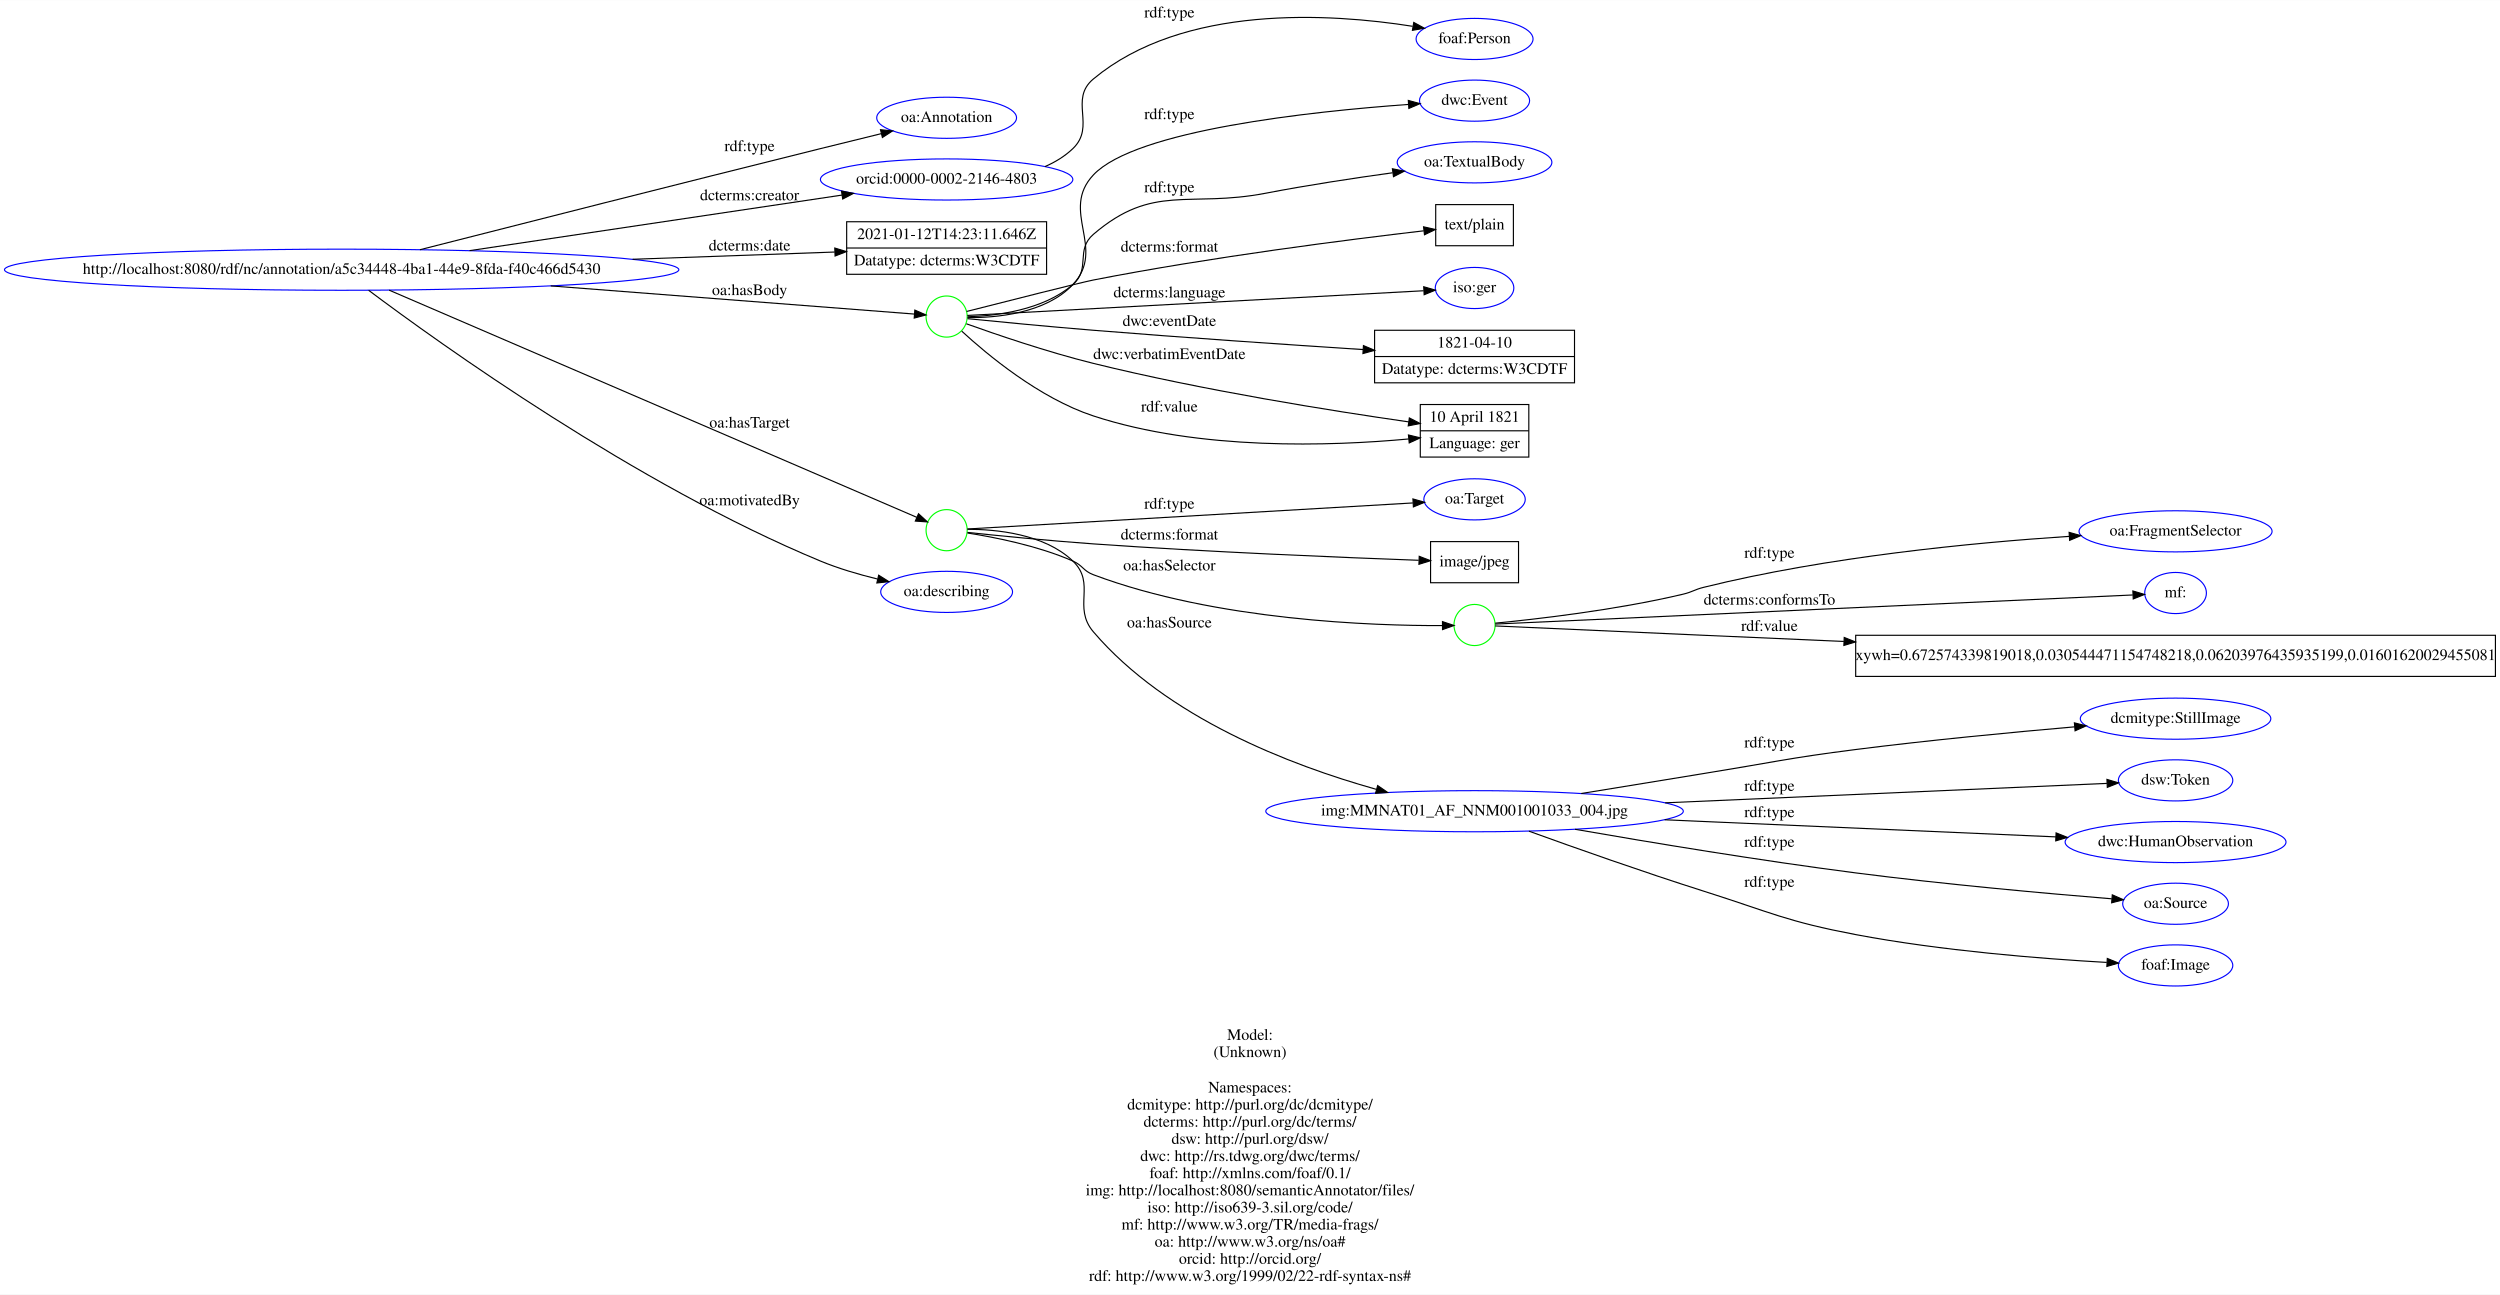
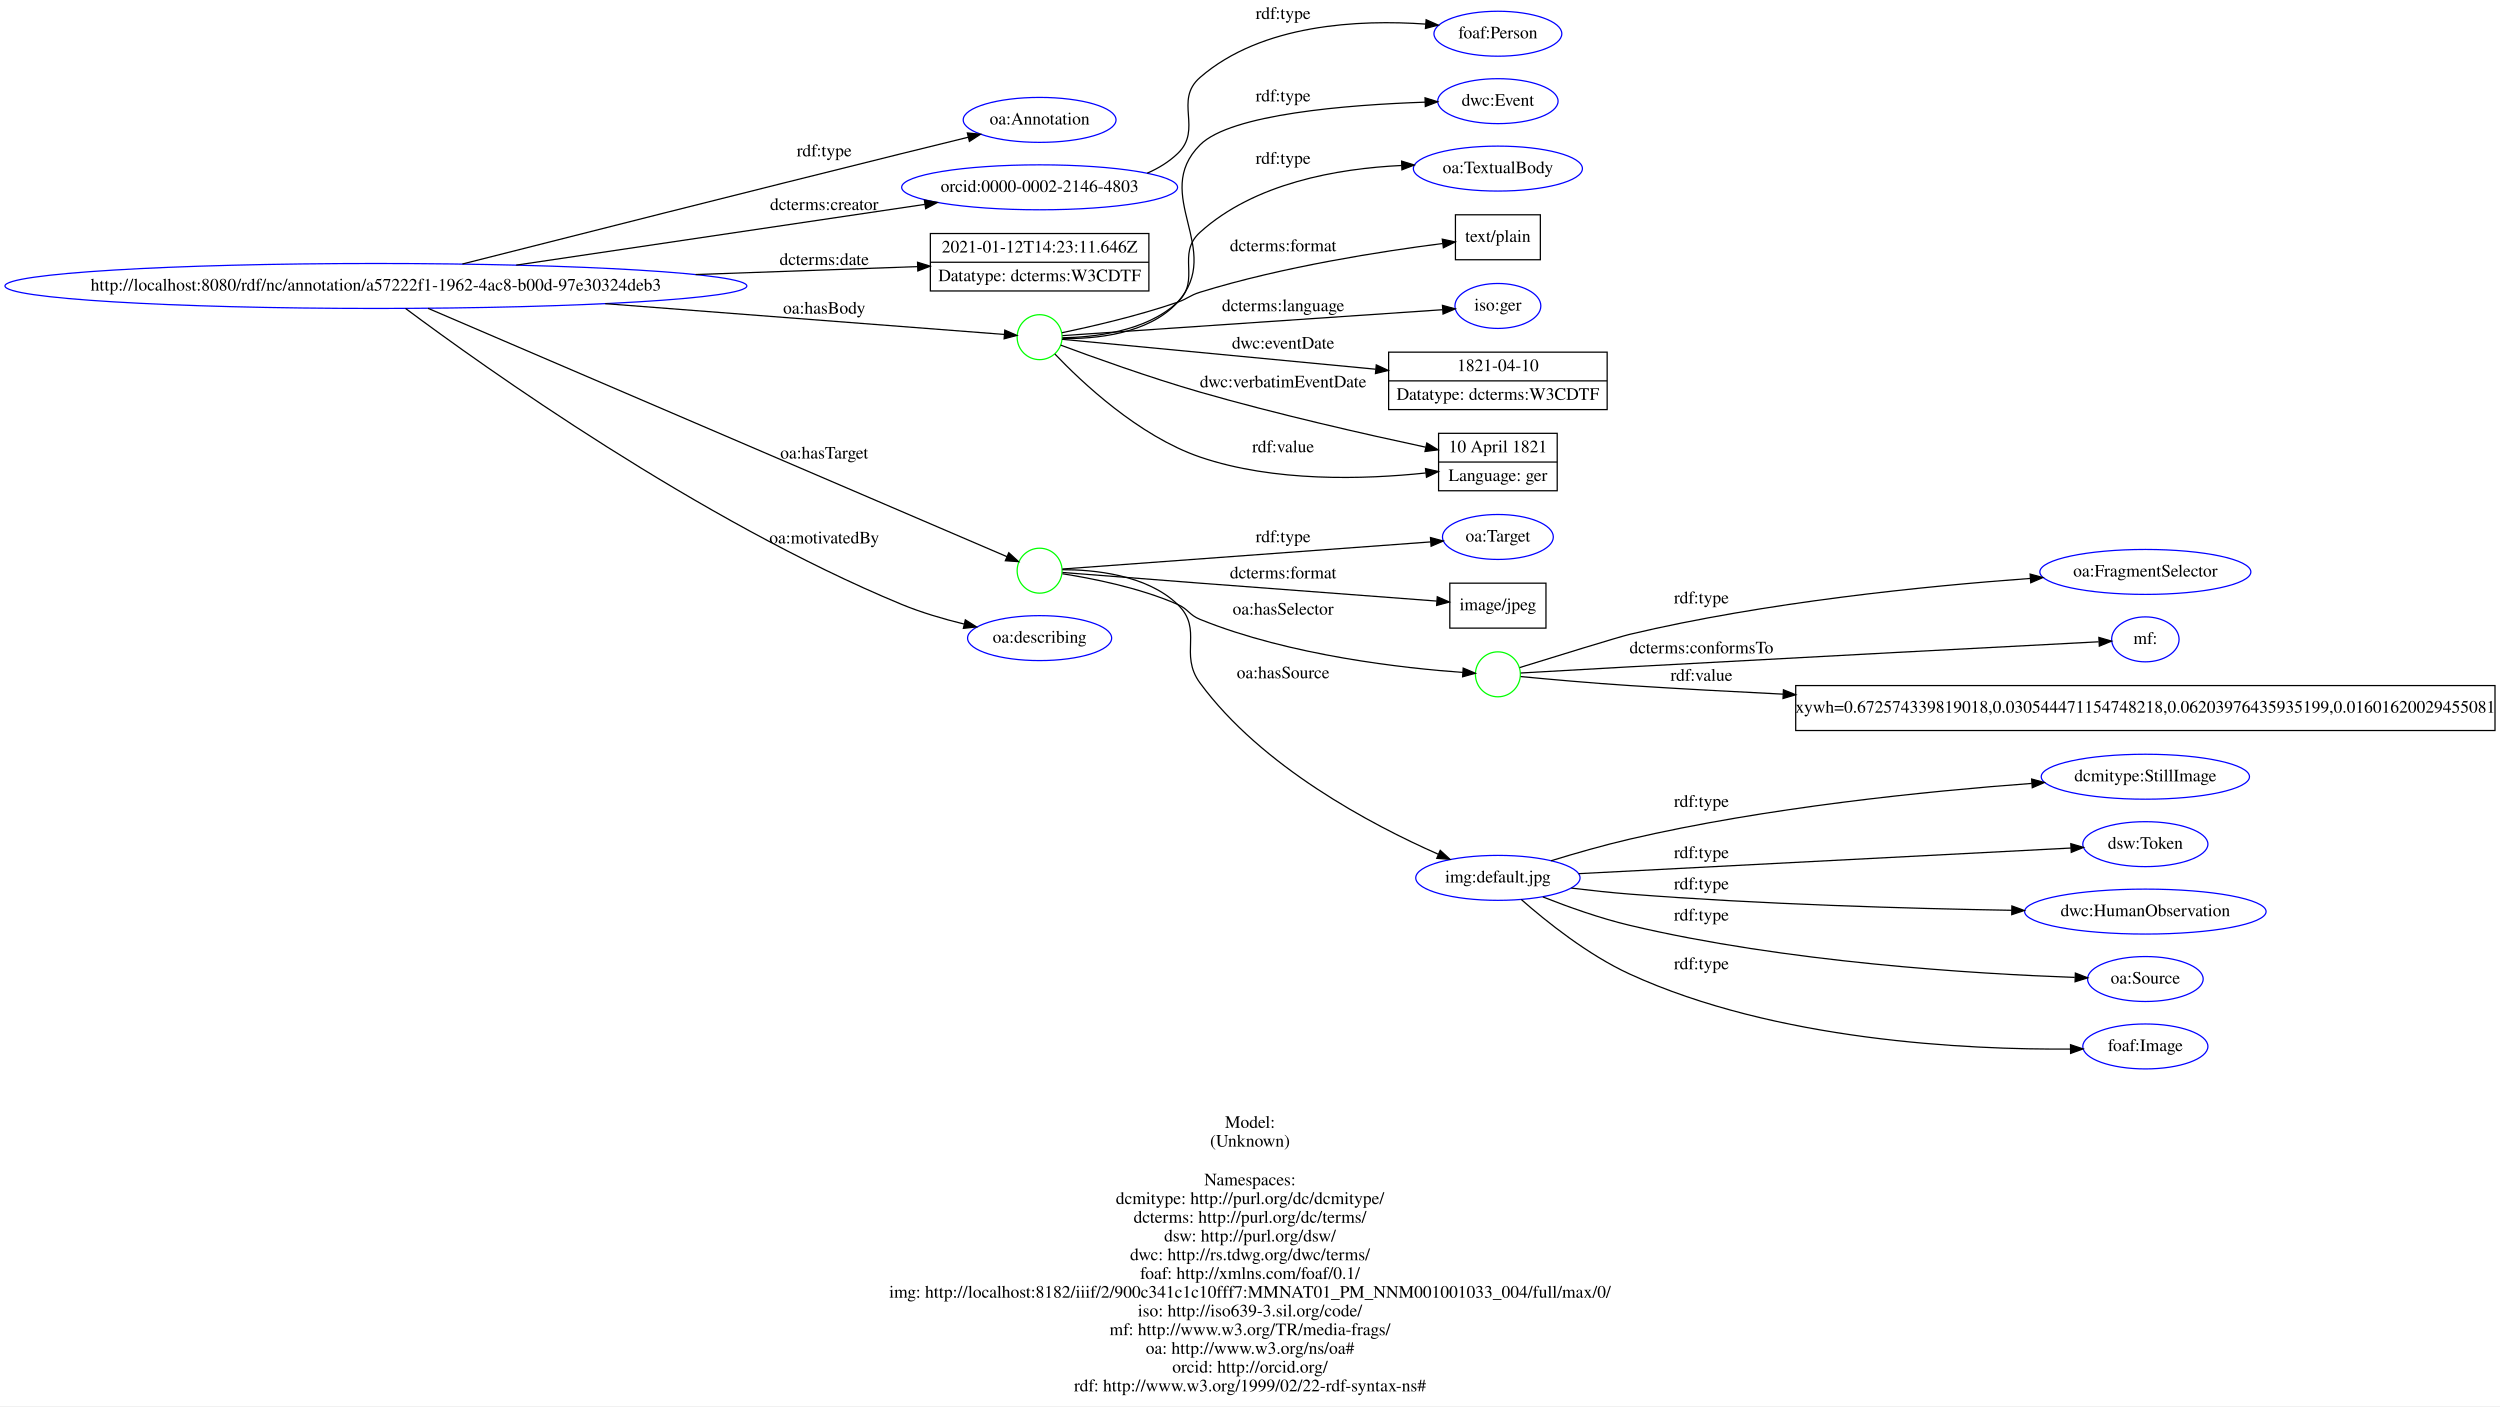
- <svg xmlns="http://www.w3.org/2000/svg" width="2188pt" height="1133pt" viewBox="0.00 0.00 2188.40 1133.00">
-   <g id="graph0" class="graph" transform="scale(1 1) rotate(0) translate(4 1129)">
-     <polygon fill="#ffffff" stroke="transparent" points="-4,4 -4,-1129 2184.396,-1129 2184.396,4 -4,4" />
-     <text text-anchor="middle" x="1090.198" y="-218.8" font-family="Times,serif" font-size="14.00" fill="#000000">Model:</text>
-     <text text-anchor="middle" x="1090.198" y="-203.8" font-family="Times,serif" font-size="14.00" fill="#000000">(Unknown)</text>
-     <text text-anchor="middle" x="1090.198" y="-172.8" font-family="Times,serif" font-size="14.00" fill="#000000">Namespaces:</text>
-     <text text-anchor="middle" x="1090.198" y="-157.8" font-family="Times,serif" font-size="14.00" fill="#000000">dcmitype: http://purl.org/dc/dcmitype/</text>
-     <text text-anchor="middle" x="1090.198" y="-142.8" font-family="Times,serif" font-size="14.00" fill="#000000">dcterms: http://purl.org/dc/terms/</text>
-     <text text-anchor="middle" x="1090.198" y="-127.8" font-family="Times,serif" font-size="14.00" fill="#000000">dsw: http://purl.org/dsw/</text>
-     <text text-anchor="middle" x="1090.198" y="-112.8" font-family="Times,serif" font-size="14.00" fill="#000000">dwc: http://rs.tdwg.org/dwc/terms/</text>
-     <text text-anchor="middle" x="1090.198" y="-97.8" font-family="Times,serif" font-size="14.00" fill="#000000">foaf: http://xmlns.com/foaf/0.1/</text>
-     <text text-anchor="middle" x="1090.198" y="-82.8" font-family="Times,serif" font-size="14.00" fill="#000000">img: http://localhost:8080/semanticAnnotator/files/</text>
-     <text text-anchor="middle" x="1090.198" y="-67.8" font-family="Times,serif" font-size="14.00" fill="#000000">iso: http://iso639-3.sil.org/code/</text>
-     <text text-anchor="middle" x="1090.198" y="-52.8" font-family="Times,serif" font-size="14.00" fill="#000000">mf: http://www.w3.org/TR/media-frags/</text>
-     <text text-anchor="middle" x="1090.198" y="-37.8" font-family="Times,serif" font-size="14.00" fill="#000000">oa: http://www.w3.org/ns/oa#</text>
-     <text text-anchor="middle" x="1090.198" y="-22.8" font-family="Times,serif" font-size="14.00" fill="#000000">orcid: http://orcid.org/</text>
-     <text text-anchor="middle" x="1090.198" y="-7.8" font-family="Times,serif" font-size="14.00" fill="#000000">rdf: http://www.w3.org/1999/02/22-rdf-syntax-ns#</text>
+ <svg xmlns="http://www.w3.org/2000/svg" width="2002pt" height="1126pt" viewBox="0.00 0.00 2002.03 1126.00">
+   <g id="graph0" class="graph" transform="scale(1 1) rotate(0) translate(4 1122)">
+     <polygon fill="#ffffff" stroke="transparent" points="-4,4 -4,-1122 1998.028,-1122 1998.028,4 -4,4" />
+     <text text-anchor="middle" x="997.014" y="-218.8" font-family="Times,serif" font-size="14.00" fill="#000000">Model:</text>
+     <text text-anchor="middle" x="997.014" y="-203.8" font-family="Times,serif" font-size="14.00" fill="#000000">(Unknown)</text>
+     <text text-anchor="middle" x="997.014" y="-172.8" font-family="Times,serif" font-size="14.00" fill="#000000">Namespaces:</text>
+     <text text-anchor="middle" x="997.014" y="-157.8" font-family="Times,serif" font-size="14.00" fill="#000000">dcmitype: http://purl.org/dc/dcmitype/</text>
+     <text text-anchor="middle" x="997.014" y="-142.8" font-family="Times,serif" font-size="14.00" fill="#000000">dcterms: http://purl.org/dc/terms/</text>
+     <text text-anchor="middle" x="997.014" y="-127.8" font-family="Times,serif" font-size="14.00" fill="#000000">dsw: http://purl.org/dsw/</text>
+     <text text-anchor="middle" x="997.014" y="-112.8" font-family="Times,serif" font-size="14.00" fill="#000000">dwc: http://rs.tdwg.org/dwc/terms/</text>
+     <text text-anchor="middle" x="997.014" y="-97.8" font-family="Times,serif" font-size="14.00" fill="#000000">foaf: http://xmlns.com/foaf/0.1/</text>
+     <text text-anchor="middle" x="997.014" y="-82.8" font-family="Times,serif" font-size="14.00" fill="#000000">img: http://localhost:8182/iiif/2/900c341c1c10fff7:MMNAT01_PM_NNM001001033_004/full/max/0/</text>
+     <text text-anchor="middle" x="997.014" y="-67.8" font-family="Times,serif" font-size="14.00" fill="#000000">iso: http://iso639-3.sil.org/code/</text>
+     <text text-anchor="middle" x="997.014" y="-52.8" font-family="Times,serif" font-size="14.00" fill="#000000">mf: http://www.w3.org/TR/media-frags/</text>
+     <text text-anchor="middle" x="997.014" y="-37.8" font-family="Times,serif" font-size="14.00" fill="#000000">oa: http://www.w3.org/ns/oa#</text>
+     <text text-anchor="middle" x="997.014" y="-22.8" font-family="Times,serif" font-size="14.00" fill="#000000">orcid: http://orcid.org/</text>
+     <text text-anchor="middle" x="997.014" y="-7.8" font-family="Times,serif" font-size="14.00" fill="#000000">rdf: http://www.w3.org/1999/02/22-rdf-syntax-ns#</text>
    <g id="node1" class="node">
-       <ellipse fill="none" stroke="#0000ff" cx="295.074" cy="-893" rx="295.148" ry="18" />
-       <text text-anchor="middle" x="295.074" y="-889.3" font-family="Times,serif" font-size="14.00" fill="#000000">http://localhost:8080/rdf/nc/annotation/a5c34448-4ba1-44e9-8fda-f40c466d5430</text>
+       <ellipse fill="none" stroke="#0000ff" cx="297.024" cy="-893" rx="297.047" ry="18" />
+       <text text-anchor="middle" x="297.024" y="-889.3" font-family="Times,serif" font-size="14.00" fill="#000000">http://localhost:8080/rdf/nc/annotation/a57222f1-1962-4ac8-b00d-97e30324deb3</text>
    </g>
    <g id="node2" class="node">
-       <ellipse fill="none" stroke="#0000ff" cx="824.638" cy="-1026" rx="61.189" ry="18" />
-       <text text-anchor="middle" x="824.638" y="-1022.3" font-family="Times,serif" font-size="14.00" fill="#000000">oa:Annotation</text>
+       <ellipse fill="none" stroke="#0000ff" cx="828.538" cy="-1026" rx="61.189" ry="18" />
+       <text text-anchor="middle" x="828.538" y="-1022.3" font-family="Times,serif" font-size="14.00" fill="#000000">oa:Annotation</text>
    </g>
    <g id="edge1" class="edge">
-       <path fill="none" stroke="#000000" d="M363.629,-910.521C446.584,-931.68 590.519,-968.26 714.148,-999 731.448,-1003.302 750.288,-1007.927 767.43,-1012.114" />
-       <polygon fill="#000000" stroke="#000000" points="766.757,-1015.552 777.302,-1014.522 768.416,-1008.751 766.757,-1015.552" />
-       <text text-anchor="middle" x="652.148" y="-996.8" font-family="Times,serif" font-size="14.00" fill="#000000">rdf:type</text>
+       <path fill="none" stroke="#000000" d="M366.273,-910.592C449.676,-931.743 594.044,-968.239 718.047,-999 735.351,-1003.292 754.191,-1007.915 771.332,-1012.101" />
+       <polygon fill="#000000" stroke="#000000" points="770.66,-1015.54 781.204,-1014.51 772.319,-1008.74 770.66,-1015.54" />
+       <text text-anchor="middle" x="656.047" y="-996.8" font-family="Times,serif" font-size="14.00" fill="#000000">rdf:type</text>
    </g>
    <g id="node3" class="node">
-       <ellipse fill="none" stroke="#0000ff" cx="824.638" cy="-972" rx="110.48" ry="18" />
-       <text text-anchor="middle" x="824.638" y="-968.3" font-family="Times,serif" font-size="14.00" fill="#000000">orcid:0000-0002-2146-4803</text>
+       <ellipse fill="none" stroke="#0000ff" cx="828.538" cy="-972" rx="110.48" ry="18" />
+       <text text-anchor="middle" x="828.538" y="-968.3" font-family="Times,serif" font-size="14.00" fill="#000000">orcid:0000-0002-2146-4803</text>
    </g>
    <g id="edge2" class="edge">
-       <path fill="none" stroke="#000000" d="M407.057,-909.706C504.042,-924.174 642.608,-944.845 733.084,-958.342" />
-       <polygon fill="#000000" stroke="#000000" points="732.644,-961.815 743.052,-959.829 733.677,-954.892 732.644,-961.815" />
-       <text text-anchor="middle" x="652.148" y="-953.8" font-family="Times,serif" font-size="14.00" fill="#000000">dcterms:creator</text>
+       <path fill="none" stroke="#000000" d="M409.419,-909.706C506.762,-924.174 645.837,-944.845 736.646,-958.342" />
+       <polygon fill="#000000" stroke="#000000" points="736.245,-961.821 746.651,-959.829 737.274,-954.897 736.245,-961.821" />
+       <text text-anchor="middle" x="656.047" y="-953.8" font-family="Times,serif" font-size="14.00" fill="#000000">dcterms:creator</text>
    </g>
    <g id="node4" class="node">
-       <polygon fill="none" stroke="#000000" points="737.138,-889 737.138,-935 912.138,-935 912.138,-889 737.138,-889" />
-       <text text-anchor="middle" x="824.638" y="-919.8" font-family="Times,serif" font-size="14.00" fill="#000000">2021-01-12T14:23:11.646Z</text>
-       <polyline fill="none" stroke="#000000" points="737.138,-912 912.138,-912 " />
-       <text text-anchor="middle" x="824.638" y="-896.8" font-family="Times,serif" font-size="14.00" fill="#000000">Datatype: dcterms:W3CDTF</text>
+       <polygon fill="none" stroke="#000000" points="741.038,-889 741.038,-935 916.038,-935 916.038,-889 741.038,-889" />
+       <text text-anchor="middle" x="828.538" y="-919.8" font-family="Times,serif" font-size="14.00" fill="#000000">2021-01-12T14:23:11.646Z</text>
+       <polyline fill="none" stroke="#000000" points="741.038,-912 916.038,-912 " />
+       <text text-anchor="middle" x="828.538" y="-896.8" font-family="Times,serif" font-size="14.00" fill="#000000">Datatype: dcterms:W3CDTF</text>
    </g>
    <g id="edge3" class="edge">
-       <path fill="none" stroke="#000000" d="M549.774,-902.138C612.738,-904.397 676.464,-906.684 726.682,-908.486" />
-       <polygon fill="#000000" stroke="#000000" points="726.745,-911.99 736.864,-908.851 726.996,-904.994 726.745,-911.99" />
-       <text text-anchor="middle" x="652.148" y="-909.8" font-family="Times,serif" font-size="14.00" fill="#000000">dcterms:date</text>
+       <path fill="none" stroke="#000000" d="M553.05,-902.152C616.314,-904.414 680.314,-906.702 730.684,-908.502" />
+       <polygon fill="#000000" stroke="#000000" points="730.777,-912.008 740.896,-908.867 731.027,-905.012 730.777,-912.008" />
+       <text text-anchor="middle" x="656.047" y="-909.8" font-family="Times,serif" font-size="14.00" fill="#000000">dcterms:date</text>
    </g>
    <g id="node5" class="node">
-       <ellipse fill="none" stroke="#00ff00" cx="824.638" cy="-852" rx="18" ry="18" />
+       <ellipse fill="none" stroke="#00ff00" cx="828.538" cy="-852" rx="18" ry="18" />
    </g>
    <g id="edge4" class="edge">
-       <path fill="none" stroke="#000000" d="M478.061,-878.833C595.705,-869.725 737.236,-858.767 796.445,-854.183" />
-       <polygon fill="#000000" stroke="#000000" points="796.818,-857.664 806.518,-853.403 796.278,-850.685 796.818,-857.664" />
-       <text text-anchor="middle" x="652.148" y="-870.8" font-family="Times,serif" font-size="14.00" fill="#000000">oa:hasBody</text>
+       <path fill="none" stroke="#000000" d="M480.685,-878.833C598.762,-869.725 740.814,-858.767 800.241,-854.183" />
+       <polygon fill="#000000" stroke="#000000" points="800.65,-857.662 810.351,-853.403 800.111,-850.682 800.65,-857.662" />
+       <text text-anchor="middle" x="656.047" y="-870.8" font-family="Times,serif" font-size="14.00" fill="#000000">oa:hasBody</text>
    </g>
    <g id="node12" class="node">
-       <ellipse fill="none" stroke="#00ff00" cx="824.638" cy="-665" rx="18" ry="18" />
+       <ellipse fill="none" stroke="#00ff00" cx="828.538" cy="-665" rx="18" ry="18" />
    </g>
    <g id="edge12" class="edge">
-       <path fill="none" stroke="#000000" d="M336.628,-875.109C441.233,-830.072 713.172,-712.991 798.577,-676.22" />
-       <polygon fill="#000000" stroke="#000000" points="800.021,-679.409 807.822,-672.24 797.253,-672.98 800.021,-679.409" />
-       <text text-anchor="middle" x="652.148" y="-754.8" font-family="Times,serif" font-size="14.00" fill="#000000">oa:hasTarget</text>
+       <path fill="none" stroke="#000000" d="M338.731,-875.109C443.721,-830.072 716.661,-712.991 802.38,-676.22" />
+       <polygon fill="#000000" stroke="#000000" points="803.849,-679.399 811.66,-672.24 801.09,-672.966 803.849,-679.399" />
+       <text text-anchor="middle" x="656.047" y="-754.8" font-family="Times,serif" font-size="14.00" fill="#000000">oa:hasTarget</text>
    </g>
    <g id="node20" class="node">
-       <ellipse fill="none" stroke="#0000ff" cx="824.638" cy="-611" rx="57.69" ry="18" />
-       <text text-anchor="middle" x="824.638" y="-607.3" font-family="Times,serif" font-size="14.00" fill="#000000">oa:describing</text>
+       <ellipse fill="none" stroke="#0000ff" cx="828.538" cy="-611" rx="57.69" ry="18" />
+       <text text-anchor="middle" x="828.538" y="-607.3" font-family="Times,serif" font-size="14.00" fill="#000000">oa:describing</text>
    </g>
    <g id="edge20" class="edge">
-       <path fill="none" stroke="#000000" d="M318.69,-874.973C380.322,-828.771 552.483,-705.049 714.148,-638 729.857,-631.485 747.502,-626.297 764.002,-622.282" />
-       <polygon fill="#000000" stroke="#000000" points="765.154,-625.607 774.1,-619.932 763.567,-618.789 765.154,-625.607" />
-       <text text-anchor="middle" x="652.148" y="-686.8" font-family="Times,serif" font-size="14.00" fill="#000000">oa:motivatedBy</text>
+       <path fill="none" stroke="#000000" d="M320.765,-874.98C382.721,-828.795 555.764,-705.11 718.047,-638 733.763,-631.501 751.41,-626.319 767.91,-622.303" />
+       <polygon fill="#000000" stroke="#000000" points="769.062,-625.629 778.008,-619.952 767.475,-618.811 769.062,-625.629" />
+       <text text-anchor="middle" x="656.047" y="-686.8" font-family="Times,serif" font-size="14.00" fill="#000000">oa:motivatedBy</text>
    </g>
    <g id="node21" class="node">
-       <ellipse fill="none" stroke="#0000ff" cx="1286.762" cy="-1095" rx="51.191" ry="18" />
-       <text text-anchor="middle" x="1286.762" y="-1091.3" font-family="Times,serif" font-size="14.00" fill="#000000">foaf:Person</text>
+       <ellipse fill="none" stroke="#0000ff" cx="1195.528" cy="-1095" rx="51.191" ry="18" />
+       <text text-anchor="middle" x="1195.528" y="-1091.3" font-family="Times,serif" font-size="14.00" fill="#000000">foaf:Person</text>
    </g>
    <g id="edge21" class="edge">
-       <path fill="none" stroke="#000000" d="M910.8,-983.312C919.757,-987.211 928.126,-992.322 935.128,-999 955.582,-1018.51 931.403,-1041.916 953.128,-1060 1031.949,-1125.611 1160.191,-1117.521 1232.572,-1106.077" />
-       <polygon fill="#000000" stroke="#000000" points="1233.542,-1109.464 1242.833,-1104.373 1232.395,-1102.559 1233.542,-1109.464" />
-       <text text-anchor="middle" x="1019.628" y="-1113.8" font-family="Times,serif" font-size="14.00" fill="#000000">rdf:type</text>
+       <path fill="none" stroke="#000000" d="M914.7,-983.312C923.657,-987.211 932.026,-992.322 939.028,-999 959.482,-1018.51 935.68,-1041.472 957.028,-1060 1006.466,-1102.907 1084.53,-1106.447 1137.781,-1102.709" />
+       <polygon fill="#000000" stroke="#000000" points="1138.068,-1106.198 1147.754,-1101.904 1137.505,-1099.22 1138.068,-1106.198" />
+       <text text-anchor="middle" x="1023.528" y="-1106.8" font-family="Times,serif" font-size="14.00" fill="#000000">rdf:type</text>
    </g>
    <g id="node6" class="node">
-       <ellipse fill="none" stroke="#0000ff" cx="1286.762" cy="-1041" rx="48.192" ry="18" />
-       <text text-anchor="middle" x="1286.762" y="-1037.3" font-family="Times,serif" font-size="14.00" fill="#000000">dwc:Event</text>
+       <ellipse fill="none" stroke="#0000ff" cx="1195.528" cy="-1041" rx="48.192" ry="18" />
+       <text text-anchor="middle" x="1195.528" y="-1037.3" font-family="Times,serif" font-size="14.00" fill="#000000">dwc:Event</text>
    </g>
    <g id="edge5" class="edge">
-       <path fill="none" stroke="#000000" d="M842.86,-851.059C867.511,-850.856 911.151,-854.467 935.128,-880 964.844,-911.645 923.386,-944.38 953.128,-976 989.989,-1015.188 1143.597,-1031.527 1228.944,-1037.686" />
-       <polygon fill="#000000" stroke="#000000" points="1228.782,-1041.183 1239.002,-1038.387 1229.269,-1034.2 1228.782,-1041.183" />
-       <text text-anchor="middle" x="1019.628" y="-1024.8" font-family="Times,serif" font-size="14.00" fill="#000000">rdf:type</text>
+       <path fill="none" stroke="#000000" d="M846.92,-850.912C871.756,-850.538 915.611,-853.952 939.028,-880 976.846,-922.068 917.104,-965.924 957.028,-1006 981.579,-1030.645 1074.822,-1038.041 1137.187,-1040.198" />
+       <polygon fill="#000000" stroke="#000000" points="1137.195,-1043.7 1147.298,-1040.512 1137.412,-1036.703 1137.195,-1043.7" />
+       <text text-anchor="middle" x="1023.528" y="-1040.8" font-family="Times,serif" font-size="14.00" fill="#000000">rdf:type</text>
    </g>
    <g id="node7" class="node">
-       <ellipse fill="none" stroke="#0000ff" cx="1286.762" cy="-987" rx="67.688" ry="18" />
-       <text text-anchor="middle" x="1286.762" y="-983.3" font-family="Times,serif" font-size="14.00" fill="#000000">oa:TextualBody</text>
+       <ellipse fill="none" stroke="#0000ff" cx="1195.528" cy="-987" rx="67.688" ry="18" />
+       <text text-anchor="middle" x="1195.528" y="-983.3" font-family="Times,serif" font-size="14.00" fill="#000000">oa:TextualBody</text>
    </g>
    <g id="edge6" class="edge">
-       <path fill="none" stroke="#000000" d="M842.971,-851.814C866.953,-852.543 908.987,-857.287 935.128,-880 951.077,-893.858 937.081,-910.255 953.128,-924 1005.527,-968.88 1036.383,-946.943 1104.128,-960 1140.494,-967.009 1181.238,-973.192 1215,-977.866" />
-       <polygon fill="#000000" stroke="#000000" points="1214.859,-981.379 1225.241,-979.267 1215.808,-974.443 1214.859,-981.379" />
-       <text text-anchor="middle" x="1019.628" y="-960.8" font-family="Times,serif" font-size="14.00" fill="#000000">rdf:type</text>
+       <path fill="none" stroke="#000000" d="M846.726,-851.509C870.936,-851.865 913.639,-856.158 939.028,-880 958.085,-897.896 937.638,-918.464 957.028,-936 1000.528,-975.341 1066.778,-987.039 1118.424,-989.492" />
+       <polygon fill="#000000" stroke="#000000" points="1118.426,-992.994 1128.548,-989.865 1118.683,-985.999 1118.426,-992.994" />
+       <text text-anchor="middle" x="1023.528" y="-990.8" font-family="Times,serif" font-size="14.00" fill="#000000">rdf:type</text>
    </g>
    <g id="node8" class="node">
-       <polygon fill="none" stroke="#000000" points="1252.762,-914 1252.762,-950 1320.762,-950 1320.762,-914 1252.762,-914" />
-       <text text-anchor="middle" x="1286.762" y="-928.3" font-family="Times,serif" font-size="14.00" fill="#000000">text/plain</text>
+       <polygon fill="none" stroke="#000000" points="1161.528,-914 1161.528,-950 1229.528,-950 1229.528,-914 1161.528,-914" />
+       <text text-anchor="middle" x="1195.528" y="-928.3" font-family="Times,serif" font-size="14.00" fill="#000000">text/plain</text>
    </g>
    <g id="edge7" class="edge">
-       <path fill="none" stroke="#000000" d="M842.175,-856.473C874.74,-864.762 942.243,-881.867 953.128,-884 1055.941,-904.145 1178.126,-919.589 1242.303,-927.055" />
-       <polygon fill="#000000" stroke="#000000" points="1242.133,-930.559 1252.469,-928.227 1242.935,-923.605 1242.133,-930.559" />
-       <text text-anchor="middle" x="1019.628" y="-908.8" font-family="Times,serif" font-size="14.00" fill="#000000">dcterms:format</text>
+       <path fill="none" stroke="#000000" d="M846.415,-855.55C868.494,-860.157 907.05,-868.932 939.028,-880 947.301,-882.863 948.665,-885.41 957.028,-888 1023.164,-908.482 1102.738,-920.806 1151.201,-927.001" />
+       <polygon fill="#000000" stroke="#000000" points="1150.993,-930.502 1161.349,-928.266 1151.859,-923.556 1150.993,-930.502" />
+       <text text-anchor="middle" x="1023.528" y="-920.8" font-family="Times,serif" font-size="14.00" fill="#000000">dcterms:format</text>
    </g>
    <g id="node9" class="node">
-       <ellipse fill="none" stroke="#0000ff" cx="1286.762" cy="-877" rx="34.394" ry="18" />
-       <text text-anchor="middle" x="1286.762" y="-873.3" font-family="Times,serif" font-size="14.00" fill="#000000">iso:ger</text>
+       <ellipse fill="none" stroke="#0000ff" cx="1195.528" cy="-877" rx="34.394" ry="18" />
+       <text text-anchor="middle" x="1195.528" y="-873.3" font-family="Times,serif" font-size="14.00" fill="#000000">iso:ger</text>
    </g>
    <g id="edge8" class="edge">
-       <path fill="none" stroke="#000000" d="M842.754,-852.98C909.572,-856.595 1143.437,-869.246 1242.204,-874.59" />
-       <polygon fill="#000000" stroke="#000000" points="1242.273,-878.098 1252.448,-875.144 1242.651,-871.109 1242.273,-878.098" />
-       <text text-anchor="middle" x="1019.628" y="-868.8" font-family="Times,serif" font-size="14.00" fill="#000000">dcterms:language</text>
+       <path fill="none" stroke="#000000" d="M846.737,-853.24C902.172,-857.016 1070.079,-868.454 1150.994,-873.966" />
+       <polygon fill="#000000" stroke="#000000" points="1151.134,-877.484 1161.349,-874.672 1151.61,-870.5 1151.134,-877.484" />
+       <text text-anchor="middle" x="1023.528" y="-872.8" font-family="Times,serif" font-size="14.00" fill="#000000">dcterms:language</text>
    </g>
    <g id="node10" class="node">
-       <polygon fill="none" stroke="#000000" points="1199.262,-794 1199.262,-840 1374.262,-840 1374.262,-794 1199.262,-794" />
-       <text text-anchor="middle" x="1286.762" y="-824.8" font-family="Times,serif" font-size="14.00" fill="#000000">1821-04-10</text>
-       <polyline fill="none" stroke="#000000" points="1199.262,-817 1374.262,-817 " />
-       <text text-anchor="middle" x="1286.762" y="-801.8" font-family="Times,serif" font-size="14.00" fill="#000000">Datatype: dcterms:W3CDTF</text>
+       <polygon fill="none" stroke="#000000" points="1108.028,-794 1108.028,-840 1283.028,-840 1283.028,-794 1108.028,-794" />
+       <text text-anchor="middle" x="1195.528" y="-824.8" font-family="Times,serif" font-size="14.00" fill="#000000">1821-04-10</text>
+       <polyline fill="none" stroke="#000000" points="1108.028,-817 1283.028,-817 " />
+       <text text-anchor="middle" x="1195.528" y="-801.8" font-family="Times,serif" font-size="14.00" fill="#000000">Datatype: dcterms:W3CDTF</text>
    </g>
    <g id="edge9" class="edge">
-       <path fill="none" stroke="#000000" d="M842.925,-850.151C867.832,-847.665 913.826,-843.189 953.128,-840 1032.529,-833.556 1122.657,-827.413 1189.204,-823.099" />
-       <polygon fill="#000000" stroke="#000000" points="1189.508,-826.587 1199.262,-822.449 1189.057,-819.601 1189.508,-826.587" />
-       <text text-anchor="middle" x="1019.628" y="-843.8" font-family="Times,serif" font-size="14.00" fill="#000000">dwc:eventDate</text>
+       <path fill="none" stroke="#000000" d="M846.487,-850.288C891.337,-846.011 1010.915,-834.607 1097.628,-826.337" />
+       <polygon fill="#000000" stroke="#000000" points="1098.144,-829.803 1107.766,-825.37 1097.479,-822.835 1098.144,-829.803" />
+       <text text-anchor="middle" x="1023.528" y="-842.8" font-family="Times,serif" font-size="14.00" fill="#000000">dwc:eventDate</text>
    </g>
    <g id="node11" class="node">
-       <polygon fill="none" stroke="#000000" points="1239.262,-729 1239.262,-775 1334.262,-775 1334.262,-729 1239.262,-729" />
-       <text text-anchor="middle" x="1286.762" y="-759.8" font-family="Times,serif" font-size="14.00" fill="#000000">10 April 1821</text>
-       <polyline fill="none" stroke="#000000" points="1239.262,-752 1334.262,-752 " />
-       <text text-anchor="middle" x="1286.762" y="-736.8" font-family="Times,serif" font-size="14.00" fill="#000000">Language: ger</text>
+       <polygon fill="none" stroke="#000000" points="1148.028,-729 1148.028,-775 1243.028,-775 1243.028,-729 1148.028,-729" />
+       <text text-anchor="middle" x="1195.528" y="-759.8" font-family="Times,serif" font-size="14.00" fill="#000000">10 April 1821</text>
+       <polyline fill="none" stroke="#000000" points="1148.028,-752 1243.028,-752 " />
+       <text text-anchor="middle" x="1195.528" y="-736.8" font-family="Times,serif" font-size="14.00" fill="#000000">Language: ger</text>
    </g>
    <g id="edge10" class="edge">
-       <path fill="none" stroke="#000000" d="M841.884,-845.682C866.35,-836.907 912.663,-820.986 953.128,-811 1048.866,-787.373 1162.29,-769.389 1229.18,-759.79" />
-       <polygon fill="#000000" stroke="#000000" points="1229.697,-763.251 1239.105,-758.378 1228.711,-756.321 1229.697,-763.251" />
-       <text text-anchor="middle" x="1019.628" y="-814.8" font-family="Times,serif" font-size="14.00" fill="#000000">dwc:verbatimEventDate</text>
+       <path fill="none" stroke="#000000" d="M845.41,-845.621C869.809,-836.535 916.468,-819.675 957.028,-808 1018.081,-790.426 1089.087,-774.294 1137.645,-763.905" />
+       <polygon fill="#000000" stroke="#000000" points="1138.601,-767.28 1147.654,-761.777 1137.145,-760.434 1138.601,-767.28" />
+       <text text-anchor="middle" x="1023.528" y="-811.8" font-family="Times,serif" font-size="14.00" fill="#000000">dwc:verbatimEventDate</text>
    </g>
    <g id="edge11" class="edge">
-       <path fill="none" stroke="#000000" d="M837.878,-839.222C859.759,-819.053 905.774,-780.539 953.128,-765 1045.985,-734.53 1161.24,-738.555 1229.117,-744.856" />
-       <polygon fill="#000000" stroke="#000000" points="1228.893,-748.351 1239.186,-745.84 1229.574,-741.384 1228.893,-748.351" />
-       <text text-anchor="middle" x="1019.628" y="-768.8" font-family="Times,serif" font-size="14.00" fill="#000000">rdf:value</text>
+       <path fill="none" stroke="#000000" d="M840.77,-838.506C861.905,-816.299 907.752,-772.835 957.028,-756 1016.114,-735.813 1088.332,-738.018 1137.717,-743.24" />
+       <polygon fill="#000000" stroke="#000000" points="1137.565,-746.745 1147.896,-744.394 1138.353,-739.79 1137.565,-746.745" />
+       <text text-anchor="middle" x="1023.528" y="-759.8" font-family="Times,serif" font-size="14.00" fill="#000000">rdf:value</text>
    </g>
    <g id="node13" class="node">
-       <ellipse fill="none" stroke="#0000ff" cx="1286.762" cy="-692" rx="44.393" ry="18" />
-       <text text-anchor="middle" x="1286.762" y="-688.3" font-family="Times,serif" font-size="14.00" fill="#000000">oa:Target</text>
+       <ellipse fill="none" stroke="#0000ff" cx="1195.528" cy="-692" rx="44.393" ry="18" />
+       <text text-anchor="middle" x="1195.528" y="-688.3" font-family="Times,serif" font-size="14.00" fill="#000000">oa:Target</text>
    </g>
    <g id="edge13" class="edge">
-       <path fill="none" stroke="#000000" d="M842.754,-666.058C907.529,-669.843 1129.294,-682.8 1232.775,-688.846" />
-       <polygon fill="#000000" stroke="#000000" points="1232.82,-692.354 1243.007,-689.444 1233.229,-685.366 1232.82,-692.354" />
-       <text text-anchor="middle" x="1019.628" y="-683.8" font-family="Times,serif" font-size="14.00" fill="#000000">rdf:type</text>
+       <path fill="none" stroke="#000000" d="M846.737,-666.339C900.121,-670.266 1057.804,-681.867 1141.663,-688.037" />
+       <polygon fill="#000000" stroke="#000000" points="1141.528,-691.537 1151.757,-688.78 1142.041,-684.555 1141.528,-691.537" />
+       <text text-anchor="middle" x="1023.528" y="-687.8" font-family="Times,serif" font-size="14.00" fill="#000000">rdf:type</text>
    </g>
    <g id="node14" class="node">
-       <polygon fill="none" stroke="#000000" points="1248.262,-619 1248.262,-655 1325.262,-655 1325.262,-619 1248.262,-619" />
-       <text text-anchor="middle" x="1286.762" y="-633.3" font-family="Times,serif" font-size="14.00" fill="#000000">image/jpeg</text>
+       <polygon fill="none" stroke="#000000" points="1157.028,-619 1157.028,-655 1234.028,-655 1234.028,-619 1157.028,-619" />
+       <text text-anchor="middle" x="1195.528" y="-633.3" font-family="Times,serif" font-size="14.00" fill="#000000">image/jpeg</text>
    </g>
    <g id="edge14" class="edge">
-       <path fill="none" stroke="#000000" d="M842.915,-663.031C867.813,-660.408 913.794,-655.779 953.128,-653 1054.224,-645.859 1172.783,-641.011 1237.842,-638.653" />
-       <polygon fill="#000000" stroke="#000000" points="1238.33,-642.138 1248.198,-638.283 1238.079,-635.143 1238.33,-642.138" />
-       <text text-anchor="middle" x="1019.628" y="-656.8" font-family="Times,serif" font-size="14.00" fill="#000000">dcterms:format</text>
+       <path fill="none" stroke="#000000" d="M846.835,-663.562C871.756,-661.608 917.763,-658.01 957.028,-655 1022.601,-649.974 1098.324,-644.277 1146.54,-640.663" />
+       <polygon fill="#000000" stroke="#000000" points="1146.984,-644.14 1156.694,-639.903 1146.46,-637.16 1146.984,-644.14" />
+       <text text-anchor="middle" x="1023.528" y="-658.8" font-family="Times,serif" font-size="14.00" fill="#000000">dcterms:format</text>
    </g>
    <g id="node15" class="node">
-       <ellipse fill="none" stroke="#00ff00" cx="1286.762" cy="-582" rx="18" ry="18" />
+       <ellipse fill="none" stroke="#00ff00" cx="1195.528" cy="-582" rx="18" ry="18" />
    </g>
    <g id="edge15" class="edge">
-       <path fill="none" stroke="#000000" d="M842.867,-662.538C865.299,-659.064 904.212,-651.578 935.128,-638 943.931,-634.134 944.128,-629.383 953.128,-626 1060.505,-585.636 1199.432,-581.306 1258.348,-581.479" />
-       <polygon fill="#000000" stroke="#000000" points="1258.685,-584.981 1268.712,-581.56 1258.74,-577.982 1258.685,-584.981" />
-       <text text-anchor="middle" x="1019.628" y="-629.8" font-family="Times,serif" font-size="14.00" fill="#000000">oa:hasSelector</text>
+       <path fill="none" stroke="#000000" d="M846.766,-662.538C869.198,-659.064 908.111,-651.578 939.028,-638 947.831,-634.134 948.117,-629.613 957.028,-626 1029.274,-596.706 1121.777,-586.769 1167.441,-583.514" />
+       <polygon fill="#000000" stroke="#000000" points="1167.737,-587.002 1177.486,-582.853 1167.277,-580.017 1167.737,-587.002" />
+       <text text-anchor="middle" x="1023.528" y="-629.8" font-family="Times,serif" font-size="14.00" fill="#000000">oa:hasSelector</text>
    </g>
    <g id="node19" class="node">
-       <ellipse fill="none" stroke="#0000ff" cx="1286.762" cy="-419" rx="182.768" ry="18" />
-       <text text-anchor="middle" x="1286.762" y="-415.3" font-family="Times,serif" font-size="14.00" fill="#000000">img:MMNAT01_AF_NNM001001033_004.jpg</text>
+       <ellipse fill="none" stroke="#0000ff" cx="1195.528" cy="-419" rx="65.789" ry="18" />
+       <text text-anchor="middle" x="1195.528" y="-415.3" font-family="Times,serif" font-size="14.00" fill="#000000">img:default.jpg</text>
    </g>
    <g id="edge19" class="edge">
-       <path fill="none" stroke="#000000" d="M842.912,-665.782C867.219,-665.788 910.032,-662.042 935.128,-638 955.848,-618.15 934.495,-597.82 953.128,-576 1017.18,-500.99 1124.991,-459.399 1200.683,-438.172" />
-       <polygon fill="#000000" stroke="#000000" points="1201.956,-441.452 1210.677,-435.435 1200.107,-434.701 1201.956,-441.452" />
-       <text text-anchor="middle" x="1019.628" y="-579.8" font-family="Times,serif" font-size="14.00" fill="#000000">oa:hasSource</text>
+       <path fill="none" stroke="#000000" d="M846.827,-665.797C871.151,-665.822 913.983,-662.096 939.028,-638 960.013,-617.81 939.756,-598.445 957.028,-575 1006.304,-508.11 1093.55,-461.852 1147.754,-437.939" />
+       <polygon fill="#000000" stroke="#000000" points="1149.358,-441.059 1157.145,-433.874 1146.577,-434.635 1149.358,-441.059" />
+       <text text-anchor="middle" x="1023.528" y="-578.8" font-family="Times,serif" font-size="14.00" fill="#000000">oa:hasSource</text>
    </g>
    <g id="node16" class="node">
-       <ellipse fill="none" stroke="#0000ff" cx="1900.396" cy="-664" rx="84.485" ry="18" />
-       <text text-anchor="middle" x="1900.396" y="-660.3" font-family="Times,serif" font-size="14.00" fill="#000000">oa:FragmentSelector</text>
+       <ellipse fill="none" stroke="#0000ff" cx="1714.028" cy="-664" rx="84.485" ry="18" />
+       <text text-anchor="middle" x="1714.028" y="-660.3" font-family="Times,serif" font-size="14.00" fill="#000000">oa:FragmentSelector</text>
    </g>
    <g id="edge16" class="edge">
-       <path fill="none" stroke="#000000" d="M1304.848,-583.615C1337.871,-586.796 1410.005,-594.827 1469.396,-609 1477.598,-610.957 1479.21,-612.972 1487.396,-615 1595.321,-641.736 1722.843,-654.037 1807.336,-659.595" />
-       <polygon fill="#000000" stroke="#000000" points="1807.219,-663.095 1817.422,-660.24 1807.666,-656.109 1807.219,-663.095" />
-       <text text-anchor="middle" x="1544.896" y="-640.8" font-family="Times,serif" font-size="14.00" fill="#000000">rdf:type</text>
+       <path fill="none" stroke="#000000" d="M1212.936,-587.409C1240.599,-595.984 1292.368,-611.946 1301.028,-614 1409.583,-639.746 1537.504,-652.626 1621.896,-658.793" />
+       <polygon fill="#000000" stroke="#000000" points="1621.743,-662.291 1631.967,-659.513 1622.242,-655.309 1621.743,-662.291" />
+       <text text-anchor="middle" x="1358.528" y="-638.8" font-family="Times,serif" font-size="14.00" fill="#000000">rdf:type</text>
    </g>
    <g id="node17" class="node">
-       <ellipse fill="none" stroke="#0000ff" cx="1900.396" cy="-610" rx="27" ry="18" />
-       <text text-anchor="middle" x="1900.396" y="-606.3" font-family="Times,serif" font-size="14.00" fill="#000000">mf:</text>
+       <ellipse fill="none" stroke="#0000ff" cx="1714.028" cy="-610" rx="27" ry="18" />
+       <text text-anchor="middle" x="1714.028" y="-606.3" font-family="Times,serif" font-size="14.00" fill="#000000">mf:</text>
    </g>
    <g id="edge17" class="edge">
-       <path fill="none" stroke="#000000" d="M1304.794,-582.823C1389.166,-586.673 1745.772,-602.944 1862.928,-608.29" />
-       <polygon fill="#000000" stroke="#000000" points="1863.035,-611.799 1873.184,-608.758 1863.354,-604.806 1863.035,-611.799" />
-       <text text-anchor="middle" x="1544.896" y="-599.8" font-family="Times,serif" font-size="14.00" fill="#000000">dcterms:conformsTo</text>
+       <path fill="none" stroke="#000000" d="M1213.823,-583.061C1234.862,-584.275 1270.437,-586.315 1301.028,-588 1439.461,-595.624 1604.02,-604.263 1676.541,-608.048" />
+       <polygon fill="#000000" stroke="#000000" points="1676.797,-611.566 1686.966,-608.592 1677.162,-604.576 1676.797,-611.566" />
+       <text text-anchor="middle" x="1358.528" y="-598.8" font-family="Times,serif" font-size="14.00" fill="#000000">dcterms:conformsTo</text>
    </g>
    <g id="node18" class="node">
-       <polygon fill="none" stroke="#000000" points="1620.396,-537 1620.396,-573 2180.396,-573 2180.396,-537 1620.396,-537" />
-       <text text-anchor="middle" x="1900.396" y="-551.3" font-family="Times,serif" font-size="14.00" fill="#000000">xywh=0.672574339819018,0.030544471154748218,0.06203976435935199,0.01601620029455081</text>
+       <polygon fill="none" stroke="#000000" points="1434.028,-537 1434.028,-573 1994.028,-573 1994.028,-537 1434.028,-537" />
+       <text text-anchor="middle" x="1714.028" y="-551.3" font-family="Times,serif" font-size="14.00" fill="#000000">xywh=0.672574339819018,0.030544471154748218,0.06203976435935199,0.01601620029455081</text>
    </g>
    <g id="edge18" class="edge">
-       <path fill="none" stroke="#000000" d="M1304.746,-581.186C1339.858,-579.597 1419.993,-575.981 1487.396,-573 1527.056,-571.246 1568.858,-569.41 1610.026,-567.609" />
-       <polygon fill="#000000" stroke="#000000" points="1610.358,-571.098 1620.195,-567.164 1610.052,-564.104 1610.358,-571.098" />
-       <text text-anchor="middle" x="1544.896" y="-576.8" font-family="Times,serif" font-size="14.00" fill="#000000">rdf:value</text>
+       <path fill="none" stroke="#000000" d="M1213.807,-580.209C1234.831,-578.202 1270.392,-574.973 1301.028,-573 1340.727,-570.443 1382.597,-568.149 1423.836,-566.124" />
+       <polygon fill="#000000" stroke="#000000" points="1424.205,-569.611 1434.023,-565.629 1423.865,-562.619 1424.205,-569.611" />
+       <text text-anchor="middle" x="1358.528" y="-576.8" font-family="Times,serif" font-size="14.00" fill="#000000">rdf:value</text>
    </g>
    <g id="node22" class="node">
-       <ellipse fill="none" stroke="#0000ff" cx="1900.396" cy="-500" rx="83.386" ry="18" />
-       <text text-anchor="middle" x="1900.396" y="-496.3" font-family="Times,serif" font-size="14.00" fill="#000000">dcmitype:StillImage</text>
+       <ellipse fill="none" stroke="#0000ff" cx="1714.028" cy="-500" rx="83.386" ry="18" />
+       <text text-anchor="middle" x="1714.028" y="-496.3" font-family="Times,serif" font-size="14.00" fill="#000000">dcmitype:StillImage</text>
    </g>
    <g id="edge22" class="edge">
-       <path fill="none" stroke="#000000" d="M1380.142,-434.487C1413.925,-440.056 1452.371,-446.354 1487.396,-452 1546.476,-461.523 1561.029,-465.458 1620.396,-473 1684.361,-481.127 1756.826,-488.052 1812.008,-492.855" />
-       <polygon fill="#000000" stroke="#000000" points="1811.841,-496.353 1822.105,-493.726 1812.443,-489.379 1811.841,-496.353" />
-       <text text-anchor="middle" x="1544.896" y="-474.8" font-family="Times,serif" font-size="14.00" fill="#000000">rdf:type</text>
+       <path fill="none" stroke="#000000" d="M1238.094,-432.716C1257.202,-438.559 1280.109,-445.135 1301.028,-450 1410.201,-475.391 1538.786,-488.372 1623.126,-494.658" />
+       <polygon fill="#000000" stroke="#000000" points="1622.959,-498.156 1633.188,-495.392 1623.469,-491.174 1622.959,-498.156" />
+       <text text-anchor="middle" x="1358.528" y="-475.8" font-family="Times,serif" font-size="14.00" fill="#000000">rdf:type</text>
    </g>
    <g id="node23" class="node">
-       <ellipse fill="none" stroke="#0000ff" cx="1900.396" cy="-446" rx="50.091" ry="18" />
-       <text text-anchor="middle" x="1900.396" y="-442.3" font-family="Times,serif" font-size="14.00" fill="#000000">dsw:Token</text>
+       <ellipse fill="none" stroke="#0000ff" cx="1714.028" cy="-446" rx="50.091" ry="18" />
+       <text text-anchor="middle" x="1714.028" y="-442.3" font-family="Times,serif" font-size="14.00" fill="#000000">dsw:Token</text>
    </g>
    <g id="edge23" class="edge">
-       <path fill="none" stroke="#000000" d="M1453.629,-426.342C1581.819,-431.983 1751.489,-439.448 1840.316,-443.356" />
-       <polygon fill="#000000" stroke="#000000" points="1840.335,-446.861 1850.48,-443.804 1840.643,-439.867 1840.335,-446.861" />
-       <text text-anchor="middle" x="1544.896" y="-436.8" font-family="Times,serif" font-size="14.00" fill="#000000">rdf:type</text>
+       <path fill="none" stroke="#000000" d="M1260.148,-422.365C1361.485,-427.642 1556.32,-437.788 1654.451,-442.898" />
+       <polygon fill="#000000" stroke="#000000" points="1654.33,-446.396 1664.498,-443.421 1654.694,-439.405 1654.33,-446.396" />
+       <text text-anchor="middle" x="1358.528" y="-434.8" font-family="Times,serif" font-size="14.00" fill="#000000">rdf:type</text>
    </g>
    <g id="node24" class="node">
-       <ellipse fill="none" stroke="#0000ff" cx="1900.396" cy="-392" rx="96.683" ry="18" />
-       <text text-anchor="middle" x="1900.396" y="-388.3" font-family="Times,serif" font-size="14.00" fill="#000000">dwc:HumanObservation</text>
+       <ellipse fill="none" stroke="#0000ff" cx="1714.028" cy="-392" rx="96.683" ry="18" />
+       <text text-anchor="middle" x="1714.028" y="-388.3" font-family="Times,serif" font-size="14.00" fill="#000000">dwc:HumanObservation</text>
    </g>
    <g id="edge24" class="edge">
-       <path fill="none" stroke="#000000" d="M1453.172,-411.519C1464.754,-411.003 1476.249,-410.493 1487.396,-410 1592.294,-405.361 1712.183,-400.146 1795.668,-396.528" />
-       <polygon fill="#000000" stroke="#000000" points="1795.826,-400.024 1805.665,-396.094 1795.523,-393.031 1795.826,-400.024" />
-       <text text-anchor="middle" x="1544.896" y="-413.8" font-family="Times,serif" font-size="14.00" fill="#000000">rdf:type</text>
+       <path fill="none" stroke="#000000" d="M1254.304,-410.82C1269.497,-408.963 1285.849,-407.19 1301.028,-406 1404.809,-397.863 1523.626,-394.452 1607.092,-393.024" />
+       <polygon fill="#000000" stroke="#000000" points="1607.152,-396.524 1617.093,-392.86 1607.036,-389.525 1607.152,-396.524" />
+       <text text-anchor="middle" x="1358.528" y="-409.8" font-family="Times,serif" font-size="14.00" fill="#000000">rdf:type</text>
    </g>
    <g id="node25" class="node">
-       <ellipse fill="none" stroke="#0000ff" cx="1900.396" cy="-338" rx="46.292" ry="18" />
-       <text text-anchor="middle" x="1900.396" y="-334.3" font-family="Times,serif" font-size="14.00" fill="#000000">oa:Source</text>
+       <ellipse fill="none" stroke="#0000ff" cx="1714.028" cy="-338" rx="46.292" ry="18" />
+       <text text-anchor="middle" x="1714.028" y="-334.3" font-family="Times,serif" font-size="14.00" fill="#000000">oa:Source</text>
    </g>
    <g id="edge25" class="edge">
-       <path fill="none" stroke="#000000" d="M1374.694,-403.183C1441.837,-391.491 1536.742,-375.792 1620.396,-365 1697.911,-355 1787.937,-346.951 1844.537,-342.322" />
-       <polygon fill="#000000" stroke="#000000" points="1845.022,-345.794 1854.706,-341.498 1844.456,-338.817 1845.022,-345.794" />
-       <text text-anchor="middle" x="1544.896" y="-387.8" font-family="Times,serif" font-size="14.00" fill="#000000">rdf:type</text>
+       <path fill="none" stroke="#000000" d="M1231.531,-403.741C1251.641,-395.804 1277.349,-386.612 1301.028,-381 1426.06,-351.365 1577.201,-342.152 1657.477,-339.289" />
+       <polygon fill="#000000" stroke="#000000" points="1657.976,-342.774 1667.853,-338.941 1657.741,-335.778 1657.976,-342.774" />
+       <text text-anchor="middle" x="1358.528" y="-384.8" font-family="Times,serif" font-size="14.00" fill="#000000">rdf:type</text>
    </g>
    <g id="node26" class="node">
-       <ellipse fill="none" stroke="#0000ff" cx="1900.396" cy="-284" rx="50.091" ry="18" />
-       <text text-anchor="middle" x="1900.396" y="-280.3" font-family="Times,serif" font-size="14.00" fill="#000000">foaf:Image</text>
+       <ellipse fill="none" stroke="#0000ff" cx="1714.028" cy="-284" rx="50.091" ry="18" />
+       <text text-anchor="middle" x="1714.028" y="-280.3" font-family="Times,serif" font-size="14.00" fill="#000000">foaf:Image</text>
    </g>
    <g id="edge26" class="edge">
-       <path fill="none" stroke="#000000" d="M1334.339,-401.536C1374.83,-386.881 1434.646,-365.723 1487.396,-349 1545.998,-330.422 1559.993,-322.442 1620.396,-311 1695.381,-296.795 1783.157,-289.872 1840.165,-286.633" />
-       <polygon fill="#000000" stroke="#000000" points="1840.648,-290.112 1850.442,-286.07 1840.265,-283.122 1840.648,-290.112" />
-       <text text-anchor="middle" x="1544.896" y="-352.8" font-family="Times,serif" font-size="14.00" fill="#000000">rdf:type</text>
+       <path fill="none" stroke="#000000" d="M1214.247,-401.67C1234.256,-384.074 1267.633,-357.305 1301.028,-342 1417.764,-288.499 1570.974,-281.29 1654.092,-281.91" />
+       <polygon fill="#000000" stroke="#000000" points="1654.08,-285.41 1664.119,-282.026 1654.16,-278.411 1654.08,-285.41" />
+       <text text-anchor="middle" x="1358.528" y="-345.8" font-family="Times,serif" font-size="14.00" fill="#000000">rdf:type</text>
    </g>
  </g>
</svg>
